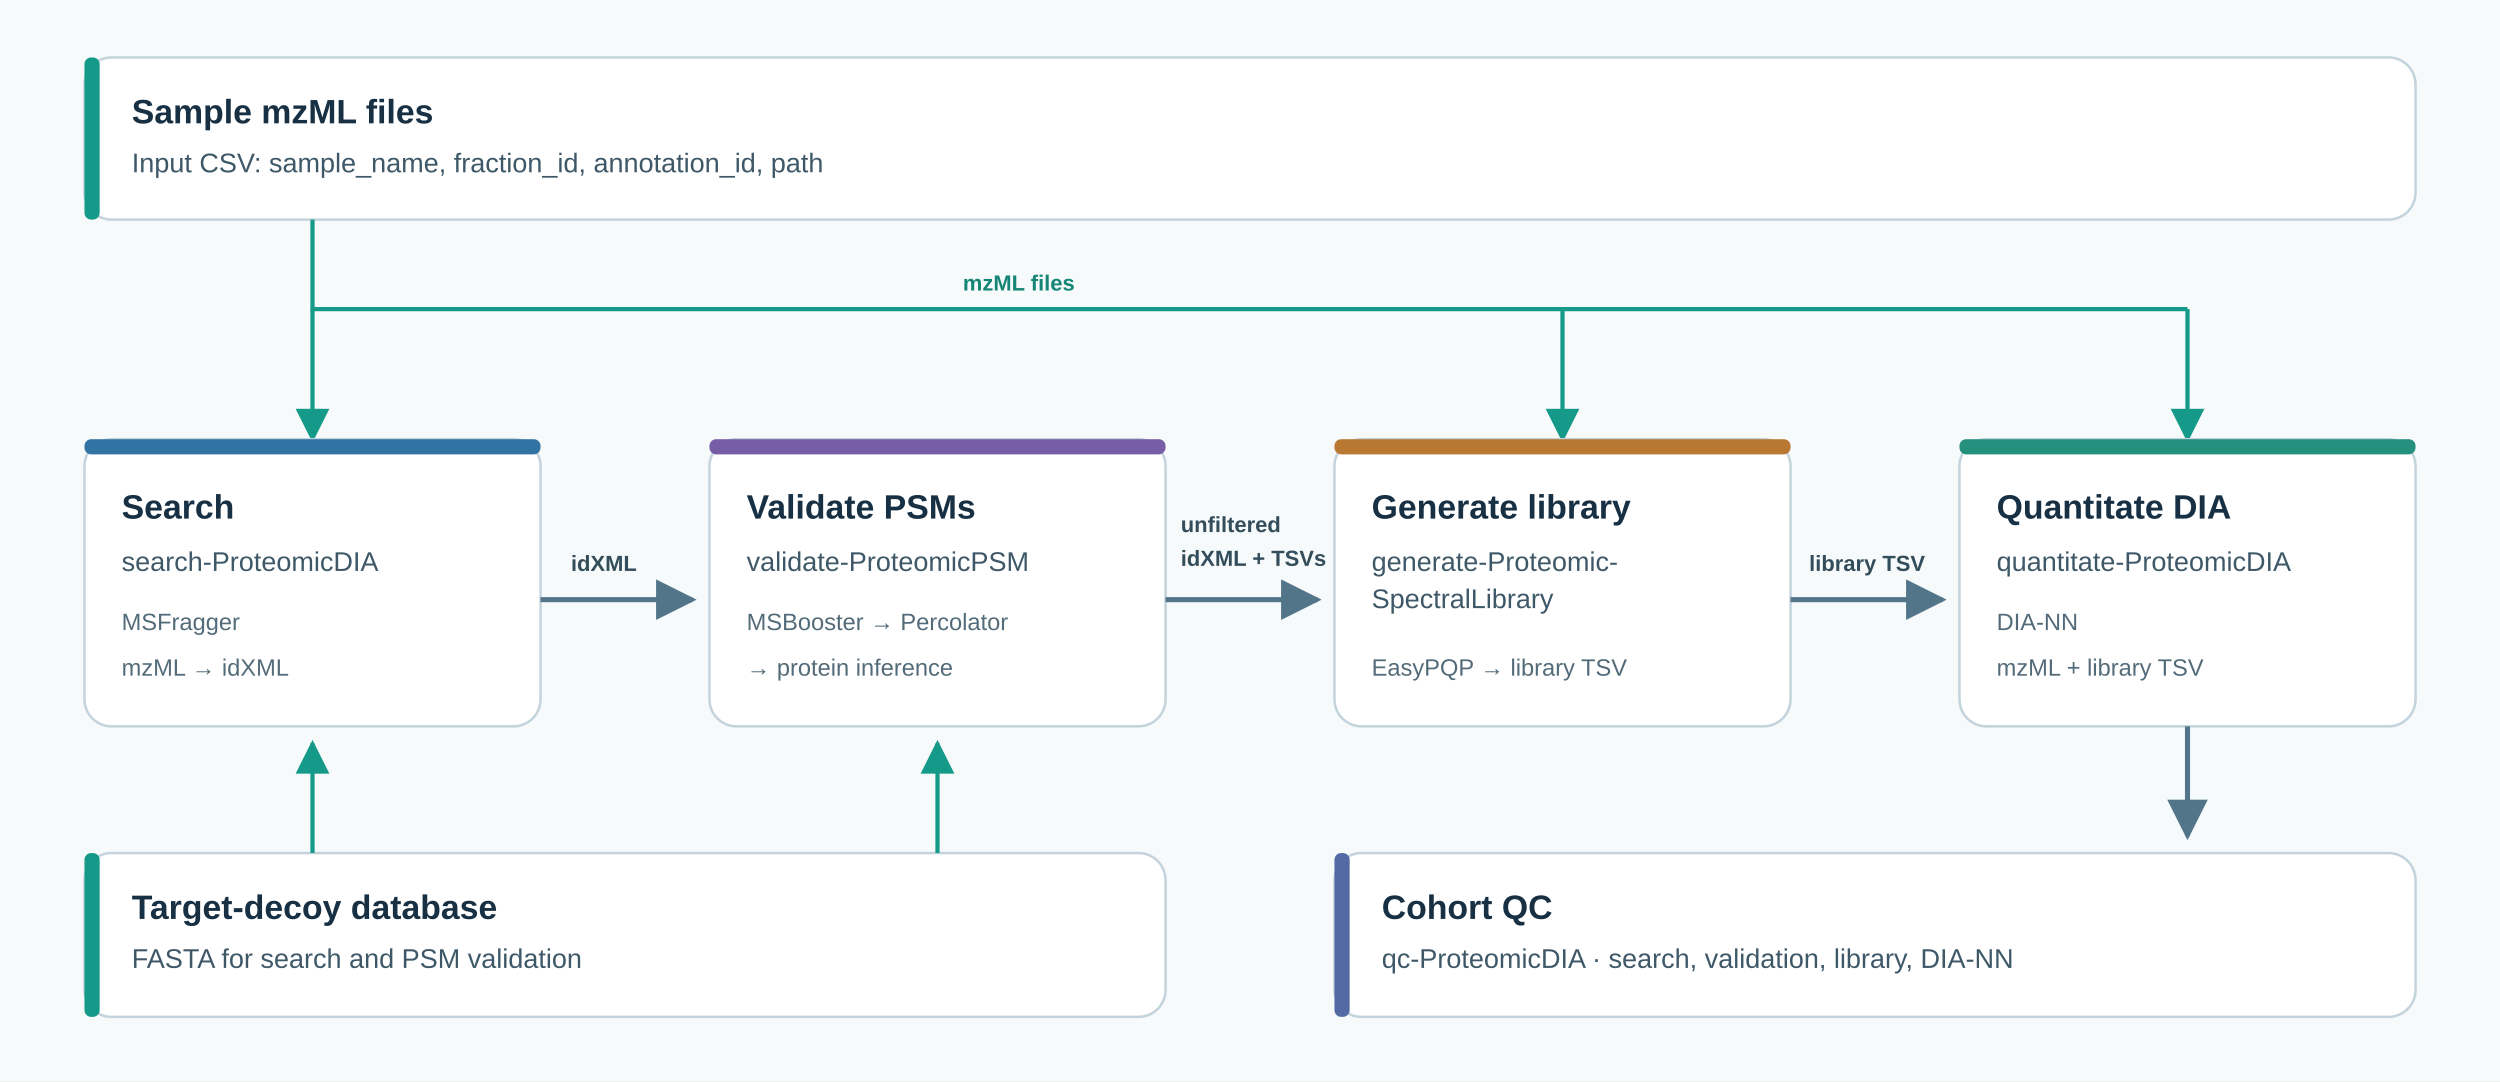
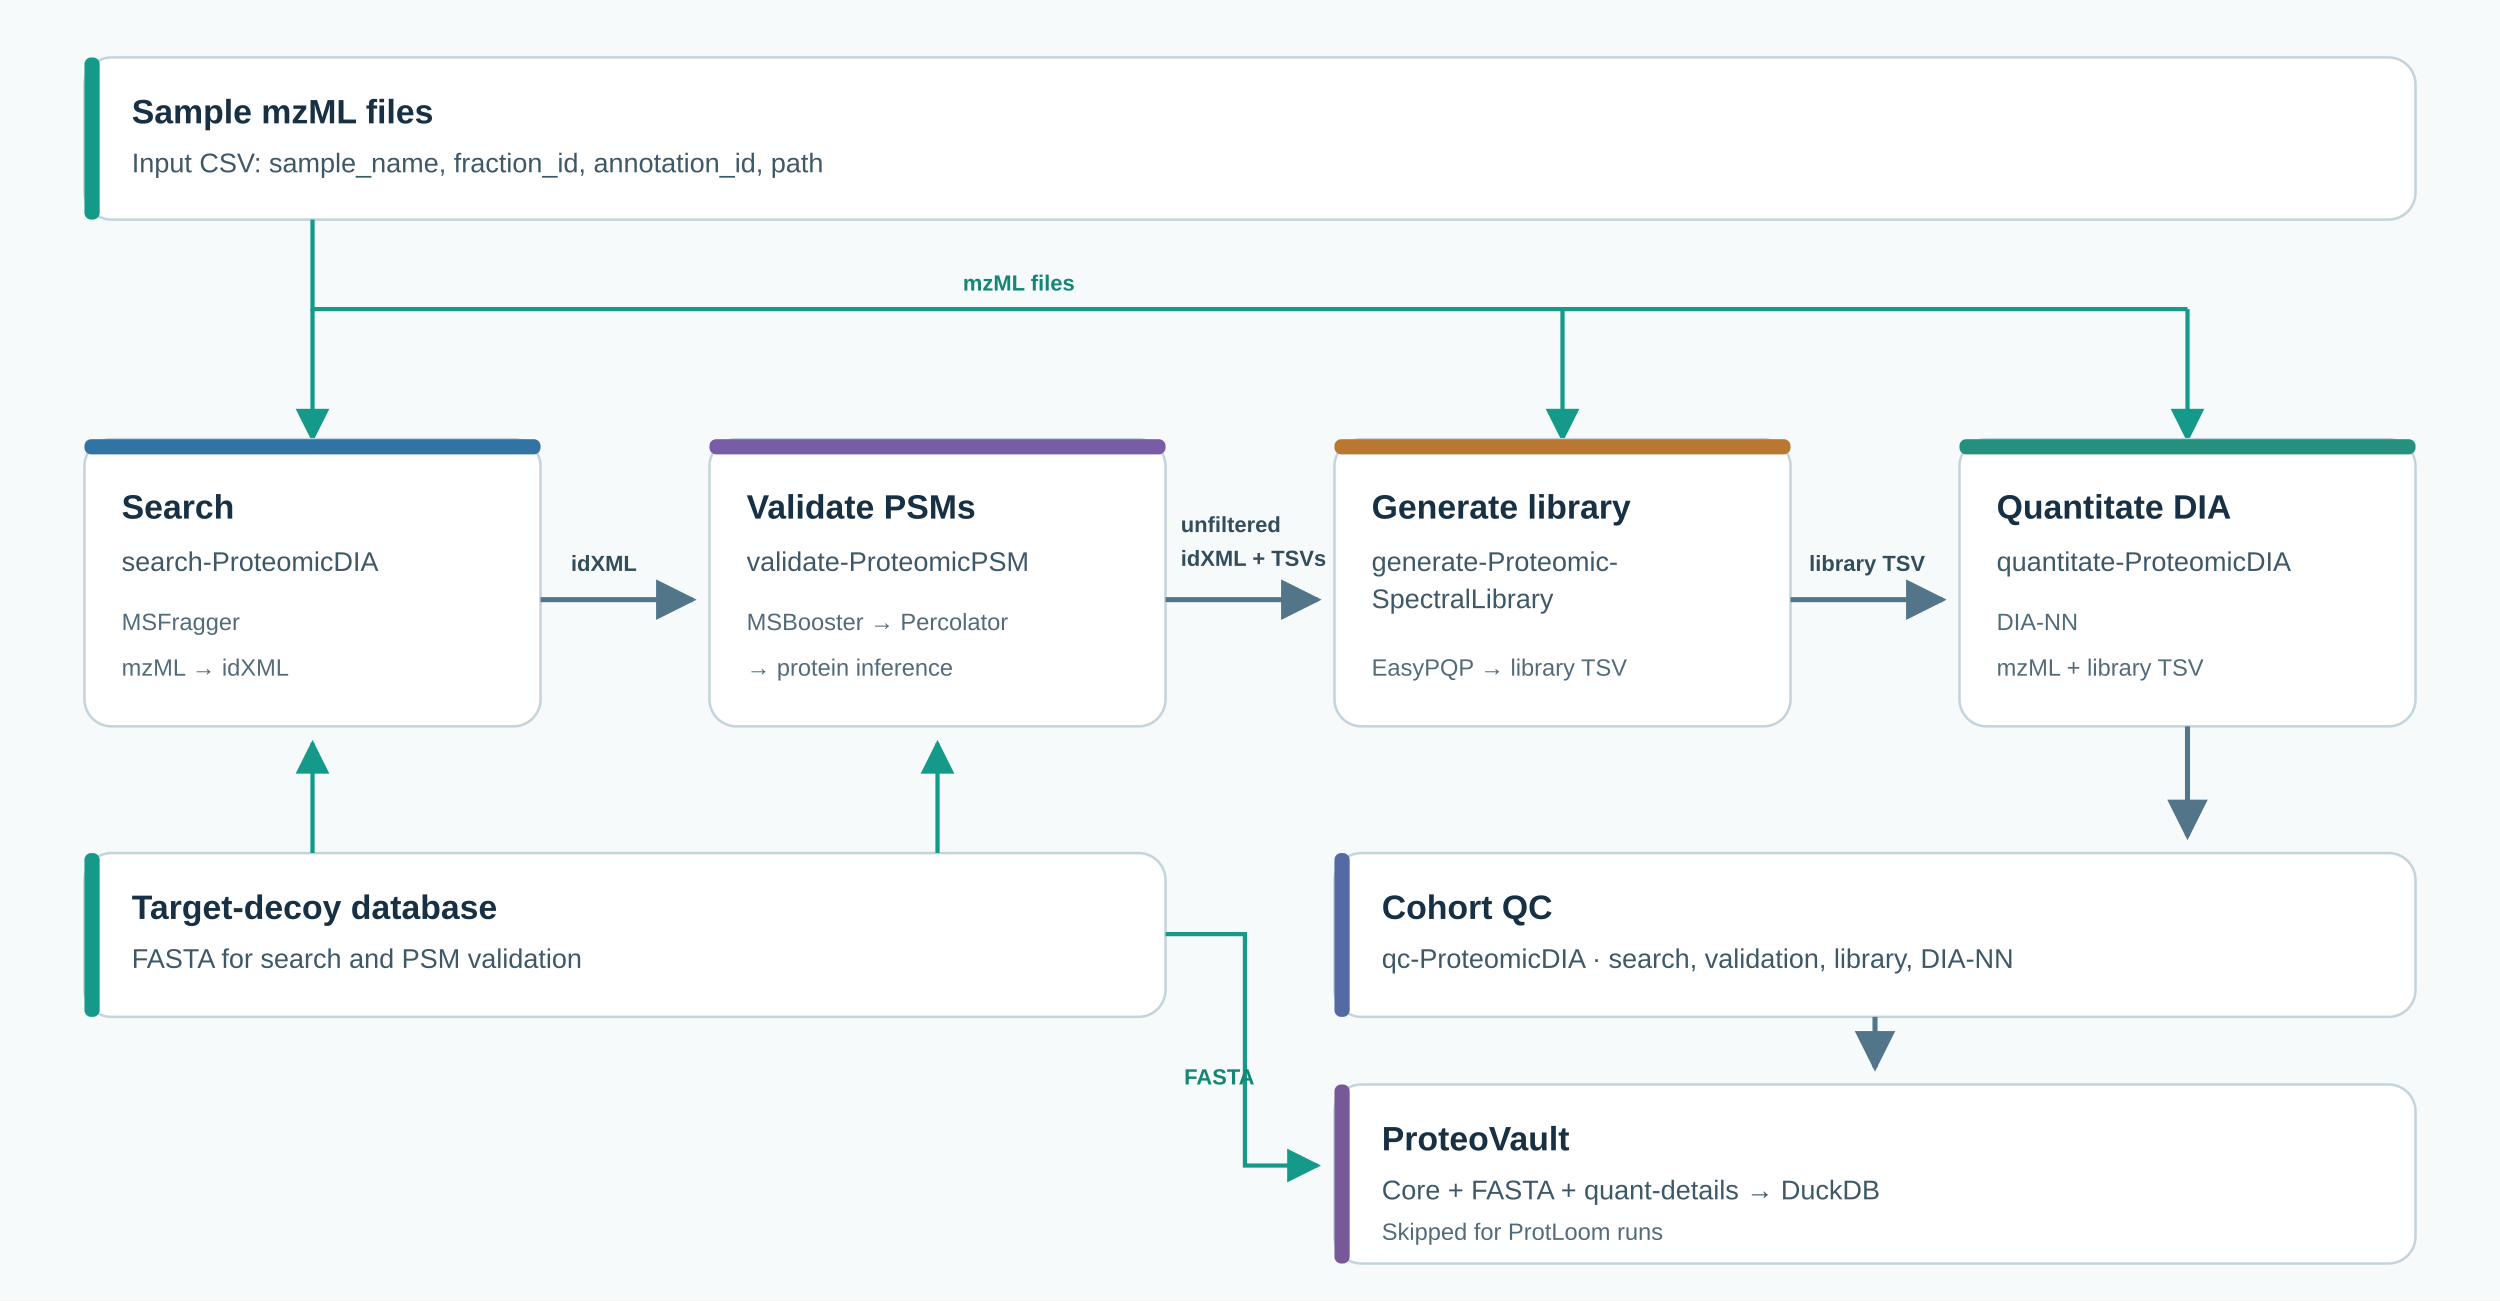
- <svg xmlns="http://www.w3.org/2000/svg" width="1480" height="640" viewBox="0 0 1480 640" role="img" aria-labelledby="figure-title figure-description">
+ <svg xmlns="http://www.w3.org/2000/svg" width="1480" height="770" viewBox="0 0 1480 770" role="img" aria-labelledby="figure-title figure-description">
  <defs>
    <style>
      text { font-family: Arial, Helvetica, sans-serif; fill: #183044; }
      .name { font-size: 20px; font-weight: 700; }
      .tool { font-size: 16px; fill: #3e5868; }
      .small { font-size: 14px; fill: #536b79; }
      .handoff { font-size: 13px; font-weight: 700; fill: #334d5b; }
      .card { fill: #fff; stroke: #c4d4dc; stroke-width: 1.5; }
      .arrow { fill: none; stroke: #52758a; stroke-width: 3; marker-end: url(#arrowhead); }
      .input { fill: none; stroke: #159a89; stroke-width: 2.5; marker-end: url(#tealhead); }
      .bus { fill: none; stroke: #159a89; stroke-width: 2.5; }
    </style>
    <marker id="arrowhead" viewBox="0 0 10 10" refX="9" refY="5" markerWidth="8" markerHeight="8" orient="auto-start-reverse">
      <path d="M0 0 10 5 0 10Z" fill="#52758a" />
    </marker>
    <marker id="tealhead" viewBox="0 0 10 10" refX="9" refY="5" markerWidth="8" markerHeight="8" orient="auto-start-reverse">
      <path d="M0 0 10 5 0 10Z" fill="#159a89" />
    </marker>
  </defs>
-   <rect width="1480" height="640" fill="#f7fafb" />
+   <rect width="1480" height="770" fill="#f7fafb" />
  <rect x="50" y="34" width="1380" height="96" rx="16" class="card" />
  <rect x="50" y="34" width="9" height="96" rx="4" fill="#159a89" />
  <text x="78" y="73" class="name">Sample mzML files</text>
  <text x="78" y="102" class="tool">Input CSV: sample_name, fraction_id, annotation_id, path</text>
  <path d="M185 130 V183 H1295" class="bus" />
  <path d="M185 183 V260" class="input" />
  <path d="M925 183 V260" class="input" />
  <path d="M1295 183 V260" class="input" />
  <text x="570" y="172" class="handoff" style="fill:#158675">mzML files</text>
  <rect x="50" y="260" width="270" height="170" rx="16" class="card" />
  <rect x="50" y="260" width="270" height="9" rx="4" fill="#3174a4" />
  <text x="72" y="307" class="name">Search</text>
  <text x="72" y="338" class="tool">search-ProteomicDIA</text>
  <text x="72" y="373" class="small">MSFragger</text>
  <text x="72" y="400" class="small">mzML → idXML</text>
  <rect x="420" y="260" width="270" height="170" rx="16" class="card" />
  <rect x="420" y="260" width="270" height="9" rx="4" fill="#775ca6" />
  <text x="442" y="307" class="name">Validate PSMs</text>
  <text x="442" y="338" class="tool">validate-ProteomicPSM</text>
  <text x="442" y="373" class="small">MSBooster → Percolator</text>
  <text x="442" y="400" class="small">→ protein inference</text>
  <rect x="790" y="260" width="270" height="170" rx="16" class="card" />
  <rect x="790" y="260" width="270" height="9" rx="4" fill="#b87832" />
  <text x="812" y="307" class="name">Generate library</text>
  <text x="812" y="338" class="tool">generate-Proteomic-</text>
  <text x="812" y="360" class="tool">SpectralLibrary</text>
  <text x="812" y="400" class="small">EasyPQP → library TSV</text>
  <rect x="1160" y="260" width="270" height="170" rx="16" class="card" />
  <rect x="1160" y="260" width="270" height="9" rx="4" fill="#26907f" />
  <text x="1182" y="307" class="name">Quantitate DIA</text>
  <text x="1182" y="338" class="tool">quantitate-ProteomicDIA</text>
  <text x="1182" y="373" class="small">DIA-NN</text>
  <text x="1182" y="400" class="small">mzML + library TSV</text>
  <path d="M320 355 H410" class="arrow" />
  <text x="338" y="338" class="handoff">idXML</text>
  <path d="M690 355 H780" class="arrow" />
  <text x="699" y="315" class="handoff">unfiltered</text>
  <text x="699" y="335" class="handoff">idXML + TSVs</text>
  <path d="M1060 355 H1150" class="arrow" />
  <text x="1071" y="338" class="handoff">library TSV</text>
  <path d="M1295 430 V495" class="arrow" />
  <rect x="790" y="505" width="640" height="97" rx="16" class="card" />
  <rect x="790" y="505" width="9" height="97" rx="4" fill="#536aa5" />
  <text x="818" y="544" class="name">Cohort QC</text>
  <text x="818" y="573" class="tool">qc-ProteomicDIA · search, validation, library, DIA-NN</text>
  <rect x="50" y="505" width="640" height="97" rx="16" class="card" />
  <rect x="50" y="505" width="9" height="97" rx="4" fill="#159a89" />
  <text x="78" y="544" class="name">Target-decoy database</text>
  <text x="78" y="573" class="tool">FASTA for search and PSM validation</text>
  <path d="M185 505 V440" class="input" />
  <path d="M555 505 V440" class="input" />
+   <path d="M1110 602 V632" class="arrow" />
+   <path d="M690 553 H737 V690 H780" class="input" />
+   <text x="701" y="642" class="handoff" style="fill:#158675">FASTA</text>
+   <rect x="790" y="642" width="640" height="106" rx="16" class="card" />
+   <rect x="790" y="642" width="9" height="106" rx="4" fill="#765996" />
+   <text x="818" y="681" class="name">ProteoVault</text>
+   <text x="818" y="710" class="tool">Core + FASTA + quant-details → DuckDB</text>
+   <text x="818" y="734" class="small">Skipped for ProtLoom runs</text>
</svg>
